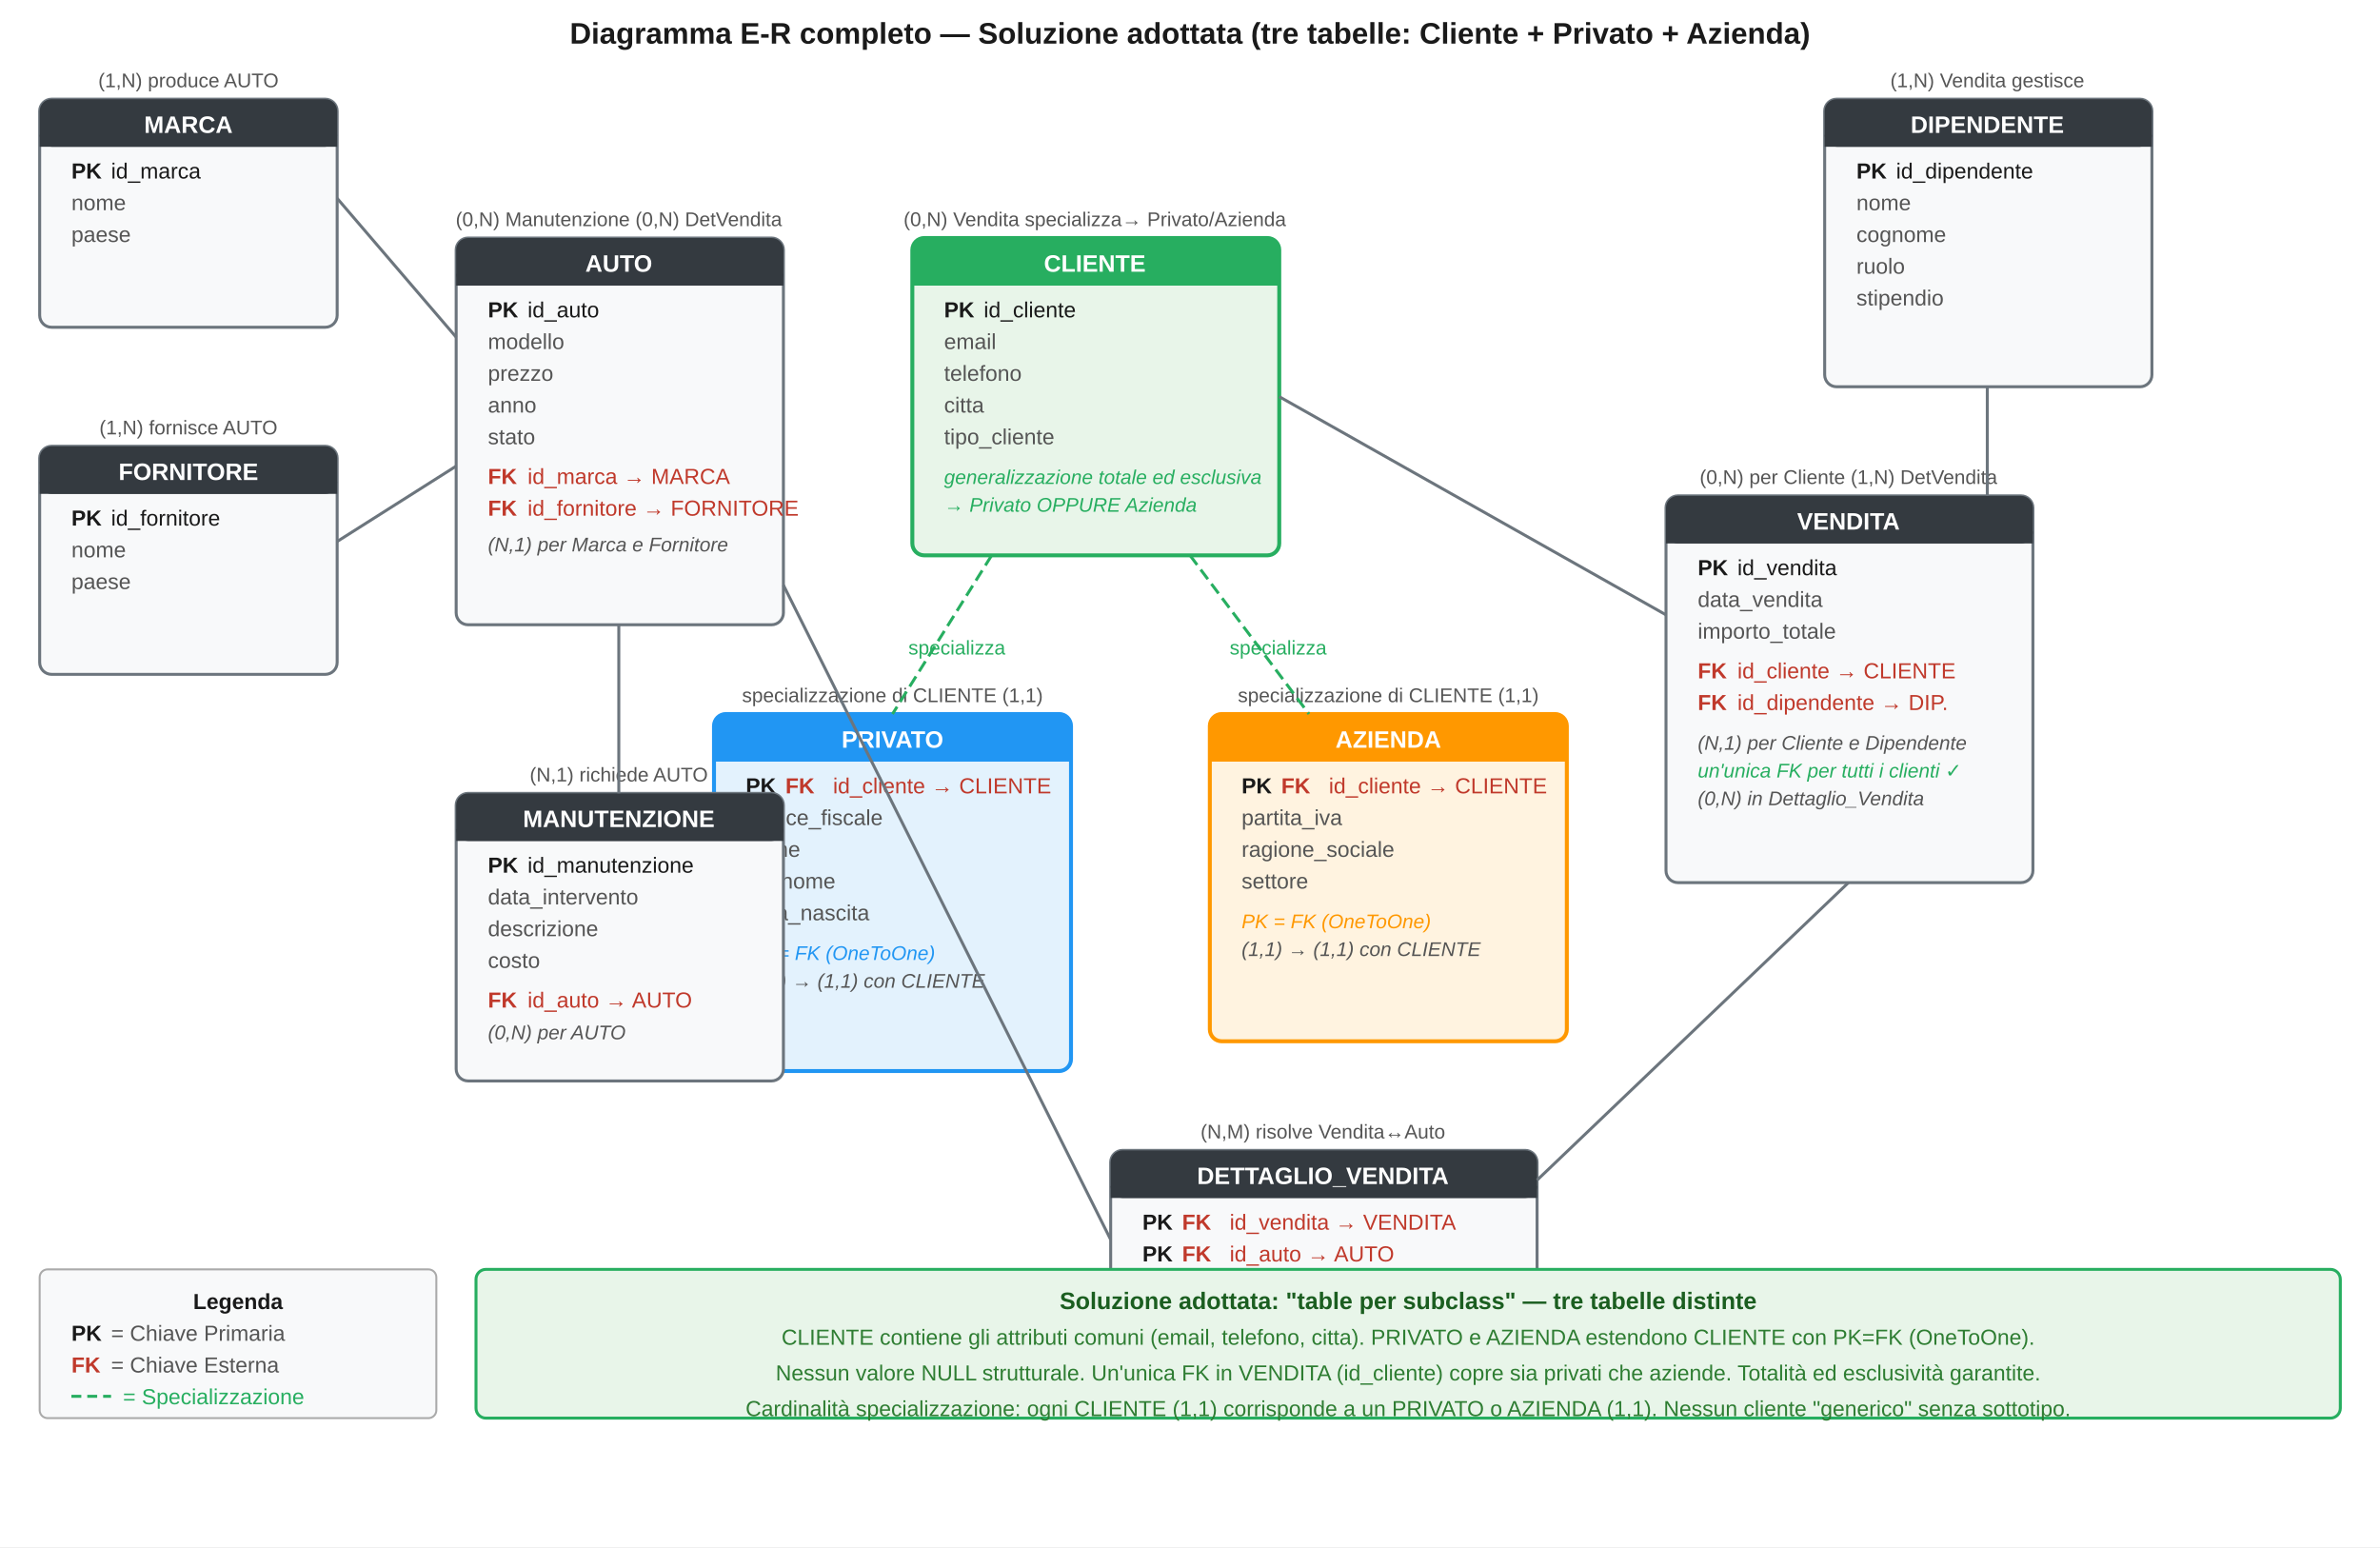
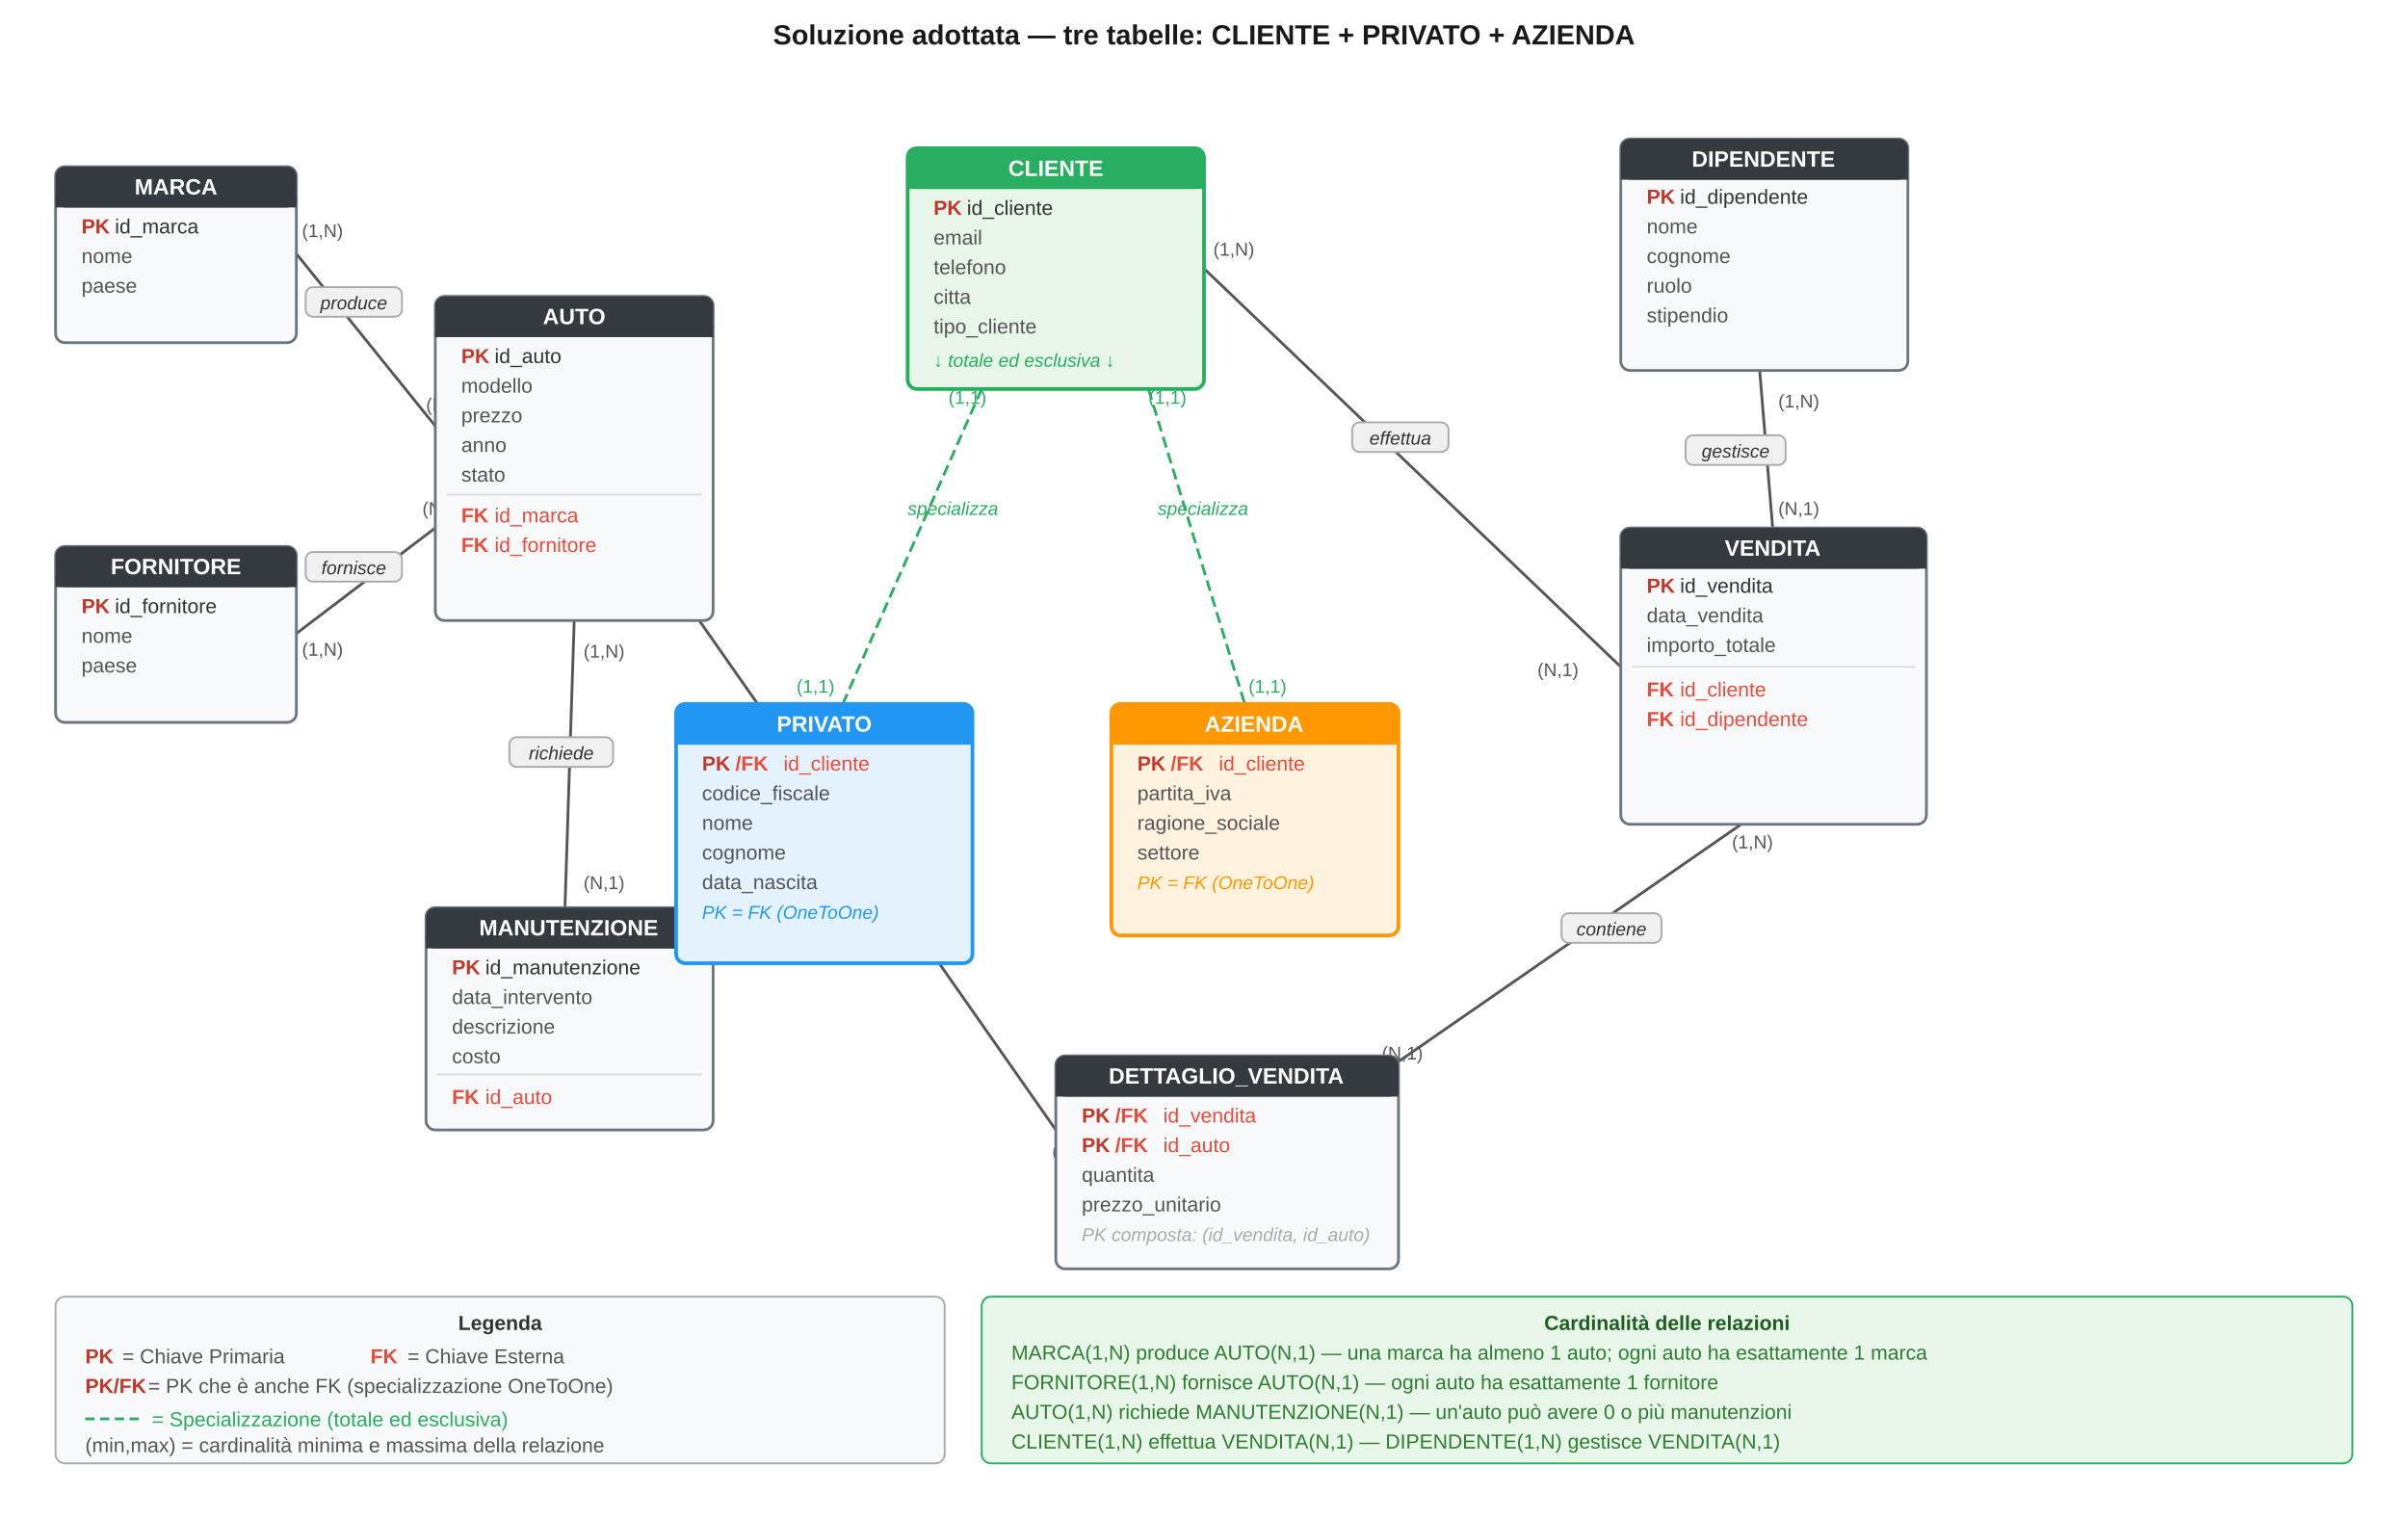
- <svg xmlns="http://www.w3.org/2000/svg" viewBox="0 0 1200 780" font-family="Arial, sans-serif" font-size="12">
-   <rect width="1200" height="780" fill="white" />
-   <text x="600" y="22" text-anchor="middle" font-size="15" font-weight="bold" fill="#1a1a1a">Diagramma E-R completo — Soluzione adottata (tre tabelle: Cliente + Privato + Azienda)</text>
-   <rect x="20" y="50" width="150" height="115" rx="6" fill="#f8f9fa" stroke="#6c757d" stroke-width="1.5" />
-   <rect x="20" y="50" width="150" height="24" rx="6" fill="#343a40" />
-   <rect x="20" y="68" width="150" height="6" fill="#343a40" />
-   <text x="95" y="67" text-anchor="middle" fill="white" font-weight="bold">MARCA</text>
-   <text x="95" y="44" text-anchor="middle" fill="#555" font-size="10">(1,N) produce AUTO</text>
-   <text x="36" y="90" fill="#1a1a1a" font-size="11" font-weight="bold">PK</text>
-   <text x="56" y="90" fill="#1a1a1a" font-size="11">id_marca</text>
-   <text x="36" y="106" fill="#555" font-size="11">   nome</text>
-   <text x="36" y="122" fill="#555" font-size="11">   paese</text>
-   <rect x="20" y="225" width="150" height="115" rx="6" fill="#f8f9fa" stroke="#6c757d" stroke-width="1.5" />
-   <rect x="20" y="225" width="150" height="24" rx="6" fill="#343a40" />
-   <rect x="20" y="243" width="150" height="6" fill="#343a40" />
-   <text x="95" y="242" text-anchor="middle" fill="white" font-weight="bold">FORNITORE</text>
-   <text x="95" y="219" text-anchor="middle" fill="#555" font-size="10">(1,N) fornisce AUTO</text>
-   <text x="36" y="265" fill="#1a1a1a" font-size="11" font-weight="bold">PK</text>
-   <text x="56" y="265" fill="#1a1a1a" font-size="11">id_fornitore</text>
-   <text x="36" y="281" fill="#555" font-size="11">   nome</text>
-   <text x="36" y="297" fill="#555" font-size="11">   paese</text>
-   <rect x="230" y="120" width="165" height="195" rx="6" fill="#f8f9fa" stroke="#6c757d" stroke-width="1.5" />
-   <rect x="230" y="120" width="165" height="24" rx="6" fill="#343a40" />
-   <rect x="230" y="138" width="165" height="6" fill="#343a40" />
-   <text x="312" y="137" text-anchor="middle" fill="white" font-weight="bold">AUTO</text>
-   <text x="312" y="114" text-anchor="middle" fill="#555" font-size="10">(0,N) Manutenzione  (0,N) DetVendita</text>
-   <text x="246" y="160" fill="#1a1a1a" font-size="11" font-weight="bold">PK</text>
-   <text x="266" y="160" fill="#1a1a1a" font-size="11">id_auto</text>
-   <text x="246" y="176" fill="#555" font-size="11">   modello</text>
-   <text x="246" y="192" fill="#555" font-size="11">   prezzo</text>
-   <text x="246" y="208" fill="#555" font-size="11">   anno</text>
-   <text x="246" y="224" fill="#555" font-size="11">   stato</text>
-   <text x="246" y="244" fill="#c0392b" font-size="11" font-weight="bold">FK</text>
-   <text x="266" y="244" fill="#c0392b" font-size="11">id_marca → MARCA</text>
-   <text x="246" y="260" fill="#c0392b" font-size="11" font-weight="bold">FK</text>
-   <text x="266" y="260" fill="#c0392b" font-size="11">id_fornitore → FORNITORE</text>
-   <text x="246" y="278" fill="#555" font-size="10" font-style="italic">(N,1) per Marca e Fornitore</text>
-   <line x1="170" y1="100" x2="230" y2="170" stroke="#6c757d" stroke-width="1.5" />
-   <line x1="170" y1="273" x2="230" y2="235" stroke="#6c757d" stroke-width="1.5" />
-   <rect x="460" y="120" width="185" height="160" rx="6" fill="#e8f5e9" stroke="#27ae60" stroke-width="2" />
-   <rect x="460" y="120" width="185" height="24" rx="6" fill="#27ae60" />
-   <rect x="460" y="138" width="185" height="6" fill="#27ae60" />
-   <text x="552" y="137" text-anchor="middle" fill="white" font-weight="bold">CLIENTE</text>
-   <text x="552" y="114" text-anchor="middle" fill="#555" font-size="10">(0,N) Vendita  specializza→ Privato/Azienda</text>
-   <text x="476" y="160" fill="#1a1a1a" font-size="11" font-weight="bold">PK</text>
-   <text x="496" y="160" fill="#1a1a1a" font-size="11">id_cliente</text>
-   <text x="476" y="176" fill="#555" font-size="11">   email</text>
-   <text x="476" y="192" fill="#555" font-size="11">   telefono</text>
-   <text x="476" y="208" fill="#555" font-size="11">   citta</text>
-   <text x="476" y="224" fill="#555" font-size="11">   tipo_cliente</text>
-   <text x="476" y="244" fill="#27ae60" font-size="10" font-style="italic">generalizzazione totale ed esclusiva</text>
-   <text x="476" y="258" fill="#27ae60" font-size="10" font-style="italic">→ Privato OPPURE Azienda</text>
-   <rect x="360" y="360" width="180" height="180" rx="6" fill="#e3f2fd" stroke="#2196f3" stroke-width="2" />
-   <rect x="360" y="360" width="180" height="24" rx="6" fill="#2196f3" />
-   <rect x="360" y="378" width="180" height="6" fill="#2196f3" />
-   <text x="450" y="377" text-anchor="middle" fill="white" font-weight="bold">PRIVATO</text>
-   <text x="450" y="354" text-anchor="middle" fill="#555" font-size="10">specializzazione di CLIENTE (1,1)</text>
-   <text x="376" y="400" fill="#1a1a1a" font-size="11" font-weight="bold">PK</text>
-   <text x="396" y="400" fill="#c0392b" font-size="11" font-weight="bold">FK</text>
-   <text x="420" y="400" fill="#c0392b" font-size="11">id_cliente → CLIENTE</text>
-   <text x="376" y="416" fill="#555" font-size="11">   codice_fiscale</text>
-   <text x="376" y="432" fill="#555" font-size="11">   nome</text>
-   <text x="376" y="448" fill="#555" font-size="11">   cognome</text>
-   <text x="376" y="464" fill="#555" font-size="11">   data_nascita</text>
-   <text x="376" y="484" fill="#2196f3" font-size="10" font-style="italic">PK = FK (OneToOne)</text>
-   <text x="376" y="498" fill="#555" font-size="10" font-style="italic">(1,1) → (1,1) con CLIENTE</text>
-   <line x1="500" y1="280" x2="450" y2="360" stroke="#27ae60" stroke-width="1.5" stroke-dasharray="6,3" />
-   <text x="458" y="330" fill="#27ae60" font-size="10">specializza</text>
-   <rect x="610" y="360" width="180" height="165" rx="6" fill="#fff3e0" stroke="#ff9800" stroke-width="2" />
-   <rect x="610" y="360" width="180" height="24" rx="6" fill="#ff9800" />
-   <rect x="610" y="378" width="180" height="6" fill="#ff9800" />
-   <text x="700" y="377" text-anchor="middle" fill="white" font-weight="bold">AZIENDA</text>
-   <text x="700" y="354" text-anchor="middle" fill="#555" font-size="10">specializzazione di CLIENTE (1,1)</text>
-   <text x="626" y="400" fill="#1a1a1a" font-size="11" font-weight="bold">PK</text>
-   <text x="646" y="400" fill="#c0392b" font-size="11" font-weight="bold">FK</text>
-   <text x="670" y="400" fill="#c0392b" font-size="11">id_cliente → CLIENTE</text>
-   <text x="626" y="416" fill="#555" font-size="11">   partita_iva</text>
-   <text x="626" y="432" fill="#555" font-size="11">   ragione_sociale</text>
-   <text x="626" y="448" fill="#555" font-size="11">   settore</text>
-   <text x="626" y="468" fill="#ff9800" font-size="10" font-style="italic">PK = FK (OneToOne)</text>
-   <text x="626" y="482" fill="#555" font-size="10" font-style="italic">(1,1) → (1,1) con CLIENTE</text>
-   <line x1="600" y1="280" x2="660" y2="360" stroke="#27ae60" stroke-width="1.5" stroke-dasharray="6,3" />
-   <text x="620" y="330" fill="#27ae60" font-size="10">specializza</text>
-   <rect x="920" y="50" width="165" height="145" rx="6" fill="#f8f9fa" stroke="#6c757d" stroke-width="1.5" />
-   <rect x="920" y="50" width="165" height="24" rx="6" fill="#343a40" />
-   <rect x="920" y="68" width="165" height="6" fill="#343a40" />
-   <text x="1002" y="67" text-anchor="middle" fill="white" font-weight="bold">DIPENDENTE</text>
-   <text x="1002" y="44" text-anchor="middle" fill="#555" font-size="10">(1,N) Vendita gestisce</text>
-   <text x="936" y="90" fill="#1a1a1a" font-size="11" font-weight="bold">PK</text>
-   <text x="956" y="90" fill="#1a1a1a" font-size="11">id_dipendente</text>
-   <text x="936" y="106" fill="#555" font-size="11">   nome</text>
-   <text x="936" y="122" fill="#555" font-size="11">   cognome</text>
-   <text x="936" y="138" fill="#555" font-size="11">   ruolo</text>
-   <text x="936" y="154" fill="#555" font-size="11">   stipendio</text>
-   <rect x="840" y="250" width="185" height="195" rx="6" fill="#f8f9fa" stroke="#6c757d" stroke-width="1.5" />
-   <rect x="840" y="250" width="185" height="24" rx="6" fill="#343a40" />
-   <rect x="840" y="268" width="185" height="6" fill="#343a40" />
-   <text x="932" y="267" text-anchor="middle" fill="white" font-weight="bold">VENDITA</text>
-   <text x="932" y="244" text-anchor="middle" fill="#555" font-size="10">(0,N) per Cliente  (1,N) DetVendita</text>
-   <text x="856" y="290" fill="#1a1a1a" font-size="11" font-weight="bold">PK</text>
-   <text x="876" y="290" fill="#1a1a1a" font-size="11">id_vendita</text>
-   <text x="856" y="306" fill="#555" font-size="11">   data_vendita</text>
-   <text x="856" y="322" fill="#555" font-size="11">   importo_totale</text>
-   <text x="856" y="342" fill="#c0392b" font-size="11" font-weight="bold">FK</text>
-   <text x="876" y="342" fill="#c0392b" font-size="11">id_cliente → CLIENTE</text>
-   <text x="856" y="358" fill="#c0392b" font-size="11" font-weight="bold">FK</text>
-   <text x="876" y="358" fill="#c0392b" font-size="11">id_dipendente → DIP.</text>
-   <text x="856" y="378" fill="#555" font-size="10" font-style="italic">(N,1) per Cliente e Dipendente</text>
-   <text x="856" y="392" fill="#27ae60" font-size="10" font-style="italic">un'unica FK per tutti i clienti ✓</text>
-   <text x="856" y="406" fill="#555" font-size="10" font-style="italic">(0,N) in Dettaglio_Vendita</text>
-   <line x1="1002" y1="195" x2="1002" y2="250" stroke="#6c757d" stroke-width="1.5" />
-   <line x1="645" y1="200" x2="840" y2="310" stroke="#6c757d" stroke-width="1.5" />
-   <rect x="230" y="400" width="165" height="145" rx="6" fill="#f8f9fa" stroke="#6c757d" stroke-width="1.5" />
-   <rect x="230" y="400" width="165" height="24" rx="6" fill="#343a40" />
-   <rect x="230" y="418" width="165" height="6" fill="#343a40" />
-   <text x="312" y="417" text-anchor="middle" fill="white" font-weight="bold">MANUTENZIONE</text>
-   <text x="312" y="394" text-anchor="middle" fill="#555" font-size="10">(N,1) richiede AUTO</text>
-   <text x="246" y="440" fill="#1a1a1a" font-size="11" font-weight="bold">PK</text>
-   <text x="266" y="440" fill="#1a1a1a" font-size="11">id_manutenzione</text>
-   <text x="246" y="456" fill="#555" font-size="11">   data_intervento</text>
-   <text x="246" y="472" fill="#555" font-size="11">   descrizione</text>
-   <text x="246" y="488" fill="#555" font-size="11">   costo</text>
-   <text x="246" y="508" fill="#c0392b" font-size="11" font-weight="bold">FK</text>
-   <text x="266" y="508" fill="#c0392b" font-size="11">id_auto → AUTO</text>
-   <text x="246" y="524" fill="#555" font-size="10" font-style="italic">(0,N) per AUTO</text>
-   <line x1="312" y1="315" x2="312" y2="400" stroke="#6c757d" stroke-width="1.5" />
-   <rect x="560" y="580" width="215" height="130" rx="6" fill="#f8f9fa" stroke="#6c757d" stroke-width="1.5" />
-   <rect x="560" y="580" width="215" height="24" rx="6" fill="#343a40" />
-   <rect x="560" y="598" width="215" height="6" fill="#343a40" />
-   <text x="667" y="597" text-anchor="middle" fill="white" font-weight="bold">DETTAGLIO_VENDITA</text>
-   <text x="667" y="574" text-anchor="middle" fill="#555" font-size="10">(N,M) risolve Vendita↔Auto</text>
-   <text x="576" y="620" fill="#1a1a1a" font-size="11" font-weight="bold">PK</text>
-   <text x="596" y="620" fill="#c0392b" font-size="11" font-weight="bold">FK</text>
-   <text x="620" y="620" fill="#c0392b" font-size="11">id_vendita → VENDITA</text>
-   <text x="576" y="636" fill="#1a1a1a" font-size="11" font-weight="bold">PK</text>
-   <text x="596" y="636" fill="#c0392b" font-size="11" font-weight="bold">FK</text>
-   <text x="620" y="636" fill="#c0392b" font-size="11">id_auto → AUTO</text>
-   <text x="576" y="652" fill="#555" font-size="11">   quantita</text>
-   <text x="576" y="668" fill="#555" font-size="11">   prezzo_unitario</text>
-   <text x="576" y="684" fill="#555" font-size="10" font-style="italic">PK composta: (id_vendita, id_auto)</text>
-   <line x1="932" y1="445" x2="775" y2="595" stroke="#6c757d" stroke-width="1.5" />
-   <line x1="395" y1="295" x2="560" y2="625" stroke="#6c757d" stroke-width="1.5" />
-   <rect x="20" y="640" width="200" height="75" rx="4" fill="#f8f9fa" stroke="#aaa" stroke-width="1" />
-   <text x="120" y="660" text-anchor="middle" fill="#1a1a1a" font-size="11" font-weight="bold">Legenda</text>
-   <text x="36" y="676" fill="#1a1a1a" font-size="11" font-weight="bold">PK</text>
-   <text x="56" y="676" fill="#555" font-size="11">= Chiave Primaria</text>
-   <text x="36" y="692" fill="#c0392b" font-size="11" font-weight="bold">FK</text>
-   <text x="56" y="692" fill="#555" font-size="11">= Chiave Esterna</text>
-   <line x1="36" y1="704" x2="56" y2="704" stroke="#27ae60" stroke-width="1.5" stroke-dasharray="5,3" />
-   <text x="62" y="708" fill="#27ae60" font-size="11">= Specializzazione</text>
-   <rect x="240" y="640" width="940" height="75" rx="5" fill="#e8f5e9" stroke="#27ae60" stroke-width="1.5" />
-   <text x="710" y="660" text-anchor="middle" fill="#1b5e20" font-size="12" font-weight="bold">Soluzione adottata: "table per subclass" — tre tabelle distinte</text>
-   <text x="710" y="678" text-anchor="middle" fill="#2e7d32" font-size="11">CLIENTE contiene gli attributi comuni (email, telefono, citta). PRIVATO e AZIENDA estendono CLIENTE con PK=FK (OneToOne).</text>
-   <text x="710" y="696" text-anchor="middle" fill="#2e7d32" font-size="11">Nessun valore NULL strutturale. Un'unica FK in VENDITA (id_cliente) copre sia privati che aziende. Totalità ed esclusività garantite.</text>
-   <text x="710" y="714" text-anchor="middle" fill="#2e7d32" font-size="11">Cardinalità specializzazione: ogni CLIENTE (1,1) corrisponde a un PRIVATO o AZIENDA (1,1). Nessun cliente "generico" senza sottotipo.</text>
+ <svg xmlns="http://www.w3.org/2000/svg" viewBox="0 0 1300 820" font-family="Arial, sans-serif" font-size="12">
+   <rect width="1300" height="820" fill="white" />
+   <text x="650" y="24" text-anchor="middle" font-size="15" font-weight="bold" fill="#1a1a1a">Soluzione adottata — tre tabelle: CLIENTE + PRIVATO + AZIENDA</text>
+   <line x1="160" y1="137" x2="235" y2="230" stroke="#555" stroke-width="1.5" />
+   <text x="163" y="128" fill="#555" font-size="10">(1,N)</text>
+   <text x="230" y="222" fill="#555" font-size="10">(N,1)</text>
+   <rect x="165" y="155" width="52" height="16" rx="4" fill="#f0f0f0" stroke="#aaa" stroke-width="1" />
+   <text x="191" y="167" text-anchor="middle" fill="#333" font-size="10" font-style="italic">produce</text>
+   <line x1="160" y1="342" x2="235" y2="285" stroke="#555" stroke-width="1.5" />
+   <text x="163" y="354" fill="#555" font-size="10">(1,N)</text>
+   <text x="228" y="278" fill="#555" font-size="10">(N,1)</text>
+   <rect x="165" y="298" width="52" height="16" rx="4" fill="#f0f0f0" stroke="#aaa" stroke-width="1" />
+   <text x="191" y="310" text-anchor="middle" fill="#333" font-size="10" font-style="italic">fornisce</text>
+   <line x1="310" y1="335" x2="305" y2="490" stroke="#555" stroke-width="1.5" />
+   <text x="315" y="355" fill="#555" font-size="10">(1,N)</text>
+   <text x="315" y="480" fill="#555" font-size="10">(N,1)</text>
+   <rect x="275" y="398" width="56" height="16" rx="4" fill="#f0f0f0" stroke="#aaa" stroke-width="1" />
+   <text x="303" y="410" text-anchor="middle" fill="#333" font-size="10" font-style="italic">richiede</text>
+   <line x1="650" y1="145" x2="875" y2="360" stroke="#555" stroke-width="1.5" />
+   <text x="655" y="138" fill="#555" font-size="10">(1,N)</text>
+   <text x="830" y="365" fill="#555" font-size="10">(N,1)</text>
+   <rect x="730" y="228" width="52" height="16" rx="4" fill="#f0f0f0" stroke="#aaa" stroke-width="1" />
+   <text x="756" y="240" text-anchor="middle" fill="#333" font-size="10" font-style="italic">effettua</text>
+   <line x1="950" y1="200" x2="957" y2="285" stroke="#555" stroke-width="1.5" />
+   <text x="960" y="220" fill="#555" font-size="10">(1,N)</text>
+   <text x="960" y="278" fill="#555" font-size="10">(N,1)</text>
+   <rect x="910" y="235" width="54" height="16" rx="4" fill="#f0f0f0" stroke="#aaa" stroke-width="1" />
+   <text x="937" y="247" text-anchor="middle" fill="#333" font-size="10" font-style="italic">gestisce</text>
+   <line x1="530" y1="210" x2="455" y2="380" stroke="#27ae60" stroke-width="1.5" stroke-dasharray="6,3" />
+   <text x="490" y="278" fill="#27ae60" font-size="10" font-style="italic">specializza</text>
+   <text x="512" y="218" fill="#27ae60" font-size="10">(1,1)</text>
+   <text x="430" y="374" fill="#27ae60" font-size="10">(1,1)</text>
+   <line x1="620" y1="210" x2="672" y2="380" stroke="#27ae60" stroke-width="1.5" stroke-dasharray="6,3" />
+   <text x="625" y="278" fill="#27ae60" font-size="10" font-style="italic">specializza</text>
+   <text x="620" y="218" fill="#27ae60" font-size="10">(1,1)</text>
+   <text x="674" y="374" fill="#27ae60" font-size="10">(1,1)</text>
+   <line x1="940" y1="445" x2="745" y2="580" stroke="#555" stroke-width="1.5" />
+   <text x="935" y="458" fill="#555" font-size="10">(1,N)</text>
+   <text x="746" y="572" fill="#555" font-size="10">(N,1)</text>
+   <rect x="843" y="493" width="54" height="16" rx="4" fill="#f0f0f0" stroke="#aaa" stroke-width="1" />
+   <text x="870" y="505" text-anchor="middle" fill="#333" font-size="10" font-style="italic">contiene</text>
+   <line x1="360" y1="310" x2="570" y2="610" stroke="#555" stroke-width="1.5" />
+   <text x="345" y="308" fill="#555" font-size="10">(1,N)</text>
+   <text x="568" y="625" fill="#555" font-size="10">(N,1)</text>
+   <rect x="430" y="433" width="60" height="16" rx="4" fill="#f0f0f0" stroke="#aaa" stroke-width="1" />
+   <text x="460" y="445" text-anchor="middle" fill="#333" font-size="10" font-style="italic">inclusa in</text>
+   <rect x="30" y="90" width="130" height="95" rx="5" fill="#f8f9fa" stroke="#6c757d" stroke-width="1.5" />
+   <rect x="30" y="90" width="130" height="22" rx="5" fill="#343a40" />
+   <rect x="30" y="106" width="130" height="6" fill="#343a40" />
+   <text x="95" y="105" text-anchor="middle" fill="white" font-weight="bold" font-size="12">MARCA</text>
+   <text x="44" y="126" fill="#c0392b" font-size="11" font-weight="bold">PK</text>
+   <text x="62" y="126" fill="#333" font-size="11">id_marca</text>
+   <text x="44" y="142" fill="#555" font-size="11">   nome</text>
+   <text x="44" y="158" fill="#555" font-size="11">   paese</text>
+   <rect x="30" y="295" width="130" height="95" rx="5" fill="#f8f9fa" stroke="#6c757d" stroke-width="1.5" />
+   <rect x="30" y="295" width="130" height="22" rx="5" fill="#343a40" />
+   <rect x="30" y="311" width="130" height="6" fill="#343a40" />
+   <text x="95" y="310" text-anchor="middle" fill="white" font-weight="bold" font-size="12">FORNITORE</text>
+   <text x="44" y="331" fill="#c0392b" font-size="11" font-weight="bold">PK</text>
+   <text x="62" y="331" fill="#333" font-size="11">id_fornitore</text>
+   <text x="44" y="347" fill="#555" font-size="11">   nome</text>
+   <text x="44" y="363" fill="#555" font-size="11">   paese</text>
+   <rect x="235" y="160" width="150" height="175" rx="5" fill="#f8f9fa" stroke="#6c757d" stroke-width="1.5" />
+   <rect x="235" y="160" width="150" height="22" rx="5" fill="#343a40" />
+   <rect x="235" y="176" width="150" height="6" fill="#343a40" />
+   <text x="310" y="175" text-anchor="middle" fill="white" font-weight="bold" font-size="12">AUTO</text>
+   <text x="249" y="196" fill="#c0392b" font-size="11" font-weight="bold">PK</text>
+   <text x="267" y="196" fill="#333" font-size="11">id_auto</text>
+   <text x="249" y="212" fill="#555" font-size="11">   modello</text>
+   <text x="249" y="228" fill="#555" font-size="11">   prezzo</text>
+   <text x="249" y="244" fill="#555" font-size="11">   anno</text>
+   <text x="249" y="260" fill="#555" font-size="11">   stato</text>
+   <line x1="241" y1="267" x2="379" y2="267" stroke="#ddd" stroke-width="1" />
+   <text x="249" y="282" fill="#e74c3c" font-size="11" font-weight="bold">FK</text>
+   <text x="267" y="282" fill="#e74c3c" font-size="11">id_marca</text>
+   <text x="249" y="298" fill="#e74c3c" font-size="11" font-weight="bold">FK</text>
+   <text x="267" y="298" fill="#e74c3c" font-size="11">id_fornitore</text>
+   <rect x="230" y="490" width="155" height="120" rx="5" fill="#f8f9fa" stroke="#6c757d" stroke-width="1.5" />
+   <rect x="230" y="490" width="155" height="22" rx="5" fill="#343a40" />
+   <rect x="230" y="506" width="155" height="6" fill="#343a40" />
+   <text x="307" y="505" text-anchor="middle" fill="white" font-weight="bold" font-size="12">MANUTENZIONE</text>
+   <text x="244" y="526" fill="#c0392b" font-size="11" font-weight="bold">PK</text>
+   <text x="262" y="526" fill="#333" font-size="11">id_manutenzione</text>
+   <text x="244" y="542" fill="#555" font-size="11">   data_intervento</text>
+   <text x="244" y="558" fill="#555" font-size="11">   descrizione</text>
+   <text x="244" y="574" fill="#555" font-size="11">   costo</text>
+   <line x1="236" y1="580" x2="379" y2="580" stroke="#ddd" stroke-width="1" />
+   <text x="244" y="596" fill="#e74c3c" font-size="11" font-weight="bold">FK</text>
+   <text x="262" y="596" fill="#e74c3c" font-size="11">id_auto</text>
+   <rect x="490" y="80" width="160" height="130" rx="5" fill="#e8f5e9" stroke="#27ae60" stroke-width="2" />
+   <rect x="490" y="80" width="160" height="22" rx="5" fill="#27ae60" />
+   <rect x="490" y="96" width="160" height="6" fill="#27ae60" />
+   <text x="570" y="95" text-anchor="middle" fill="white" font-weight="bold" font-size="12">CLIENTE</text>
+   <text x="504" y="116" fill="#c0392b" font-size="11" font-weight="bold">PK</text>
+   <text x="522" y="116" fill="#333" font-size="11">id_cliente</text>
+   <text x="504" y="132" fill="#555" font-size="11">   email</text>
+   <text x="504" y="148" fill="#555" font-size="11">   telefono</text>
+   <text x="504" y="164" fill="#555" font-size="11">   citta</text>
+   <text x="504" y="180" fill="#555" font-size="11">   tipo_cliente</text>
+   <text x="504" y="198" fill="#27ae60" font-size="10" font-style="italic">↓ totale ed esclusiva ↓</text>
+   <rect x="365" y="380" width="160" height="140" rx="5" fill="#e3f2fd" stroke="#2196f3" stroke-width="2" />
+   <rect x="365" y="380" width="160" height="22" rx="5" fill="#2196f3" />
+   <rect x="365" y="396" width="160" height="6" fill="#2196f3" />
+   <text x="445" y="395" text-anchor="middle" fill="white" font-weight="bold" font-size="12">PRIVATO</text>
+   <text x="379" y="416" fill="#c0392b" font-size="11" font-weight="bold">PK</text>
+   <text x="397" y="416" fill="#e74c3c" font-size="11" font-weight="bold">/FK</text>
+   <text x="423" y="416" fill="#e74c3c" font-size="11">id_cliente</text>
+   <text x="379" y="432" fill="#555" font-size="11">   codice_fiscale</text>
+   <text x="379" y="448" fill="#555" font-size="11">   nome</text>
+   <text x="379" y="464" fill="#555" font-size="11">   cognome</text>
+   <text x="379" y="480" fill="#555" font-size="11">   data_nascita</text>
+   <text x="379" y="496" fill="#2196f3" font-size="10" font-style="italic">PK = FK (OneToOne)</text>
+   <rect x="600" y="380" width="155" height="125" rx="5" fill="#fff3e0" stroke="#ff9800" stroke-width="2" />
+   <rect x="600" y="380" width="155" height="22" rx="5" fill="#ff9800" />
+   <rect x="600" y="396" width="155" height="6" fill="#ff9800" />
+   <text x="677" y="395" text-anchor="middle" fill="white" font-weight="bold" font-size="12">AZIENDA</text>
+   <text x="614" y="416" fill="#c0392b" font-size="11" font-weight="bold">PK</text>
+   <text x="632" y="416" fill="#e74c3c" font-size="11" font-weight="bold">/FK</text>
+   <text x="658" y="416" fill="#e74c3c" font-size="11">id_cliente</text>
+   <text x="614" y="432" fill="#555" font-size="11">   partita_iva</text>
+   <text x="614" y="448" fill="#555" font-size="11">   ragione_sociale</text>
+   <text x="614" y="464" fill="#555" font-size="11">   settore</text>
+   <text x="614" y="480" fill="#ff9800" font-size="10" font-style="italic">PK = FK (OneToOne)</text>
+   <rect x="875" y="75" width="155" height="125" rx="5" fill="#f8f9fa" stroke="#6c757d" stroke-width="1.5" />
+   <rect x="875" y="75" width="155" height="22" rx="5" fill="#343a40" />
+   <rect x="875" y="91" width="155" height="6" fill="#343a40" />
+   <text x="952" y="90" text-anchor="middle" fill="white" font-weight="bold" font-size="12">DIPENDENTE</text>
+   <text x="889" y="110" fill="#c0392b" font-size="11" font-weight="bold">PK</text>
+   <text x="907" y="110" fill="#333" font-size="11">id_dipendente</text>
+   <text x="889" y="126" fill="#555" font-size="11">   nome</text>
+   <text x="889" y="142" fill="#555" font-size="11">   cognome</text>
+   <text x="889" y="158" fill="#555" font-size="11">   ruolo</text>
+   <text x="889" y="174" fill="#555" font-size="11">   stipendio</text>
+   <rect x="875" y="285" width="165" height="160" rx="5" fill="#f8f9fa" stroke="#6c757d" stroke-width="1.5" />
+   <rect x="875" y="285" width="165" height="22" rx="5" fill="#343a40" />
+   <rect x="875" y="301" width="165" height="6" fill="#343a40" />
+   <text x="957" y="300" text-anchor="middle" fill="white" font-weight="bold" font-size="12">VENDITA</text>
+   <text x="889" y="320" fill="#c0392b" font-size="11" font-weight="bold">PK</text>
+   <text x="907" y="320" fill="#333" font-size="11">id_vendita</text>
+   <text x="889" y="336" fill="#555" font-size="11">   data_vendita</text>
+   <text x="889" y="352" fill="#555" font-size="11">   importo_totale</text>
+   <line x1="881" y1="360" x2="1034" y2="360" stroke="#ddd" stroke-width="1" />
+   <text x="889" y="376" fill="#e74c3c" font-size="11" font-weight="bold">FK</text>
+   <text x="907" y="376" fill="#e74c3c" font-size="11">id_cliente</text>
+   <text x="889" y="392" fill="#e74c3c" font-size="11" font-weight="bold">FK</text>
+   <text x="907" y="392" fill="#e74c3c" font-size="11">id_dipendente</text>
+   <rect x="570" y="570" width="185" height="115" rx="5" fill="#f8f9fa" stroke="#6c757d" stroke-width="1.5" />
+   <rect x="570" y="570" width="185" height="22" rx="5" fill="#343a40" />
+   <rect x="570" y="586" width="185" height="6" fill="#343a40" />
+   <text x="662" y="585" text-anchor="middle" fill="white" font-weight="bold" font-size="12">DETTAGLIO_VENDITA</text>
+   <text x="584" y="606" fill="#c0392b" font-size="11" font-weight="bold">PK</text>
+   <text x="602" y="606" fill="#e74c3c" font-size="11" font-weight="bold">/FK</text>
+   <text x="628" y="606" fill="#e74c3c" font-size="11">id_vendita</text>
+   <text x="584" y="622" fill="#c0392b" font-size="11" font-weight="bold">PK</text>
+   <text x="602" y="622" fill="#e74c3c" font-size="11" font-weight="bold">/FK</text>
+   <text x="628" y="622" fill="#e74c3c" font-size="11">id_auto</text>
+   <text x="584" y="638" fill="#555" font-size="11">   quantita</text>
+   <text x="584" y="654" fill="#555" font-size="11">   prezzo_unitario</text>
+   <text x="584" y="670" fill="#aaa" font-size="10" font-style="italic">PK composta: (id_vendita, id_auto)</text>
+   <rect x="30" y="700" width="480" height="90" rx="5" fill="#f8f9fa" stroke="#aaa" stroke-width="1" />
+   <text x="270" y="718" text-anchor="middle" fill="#333" font-size="11" font-weight="bold">Legenda</text>
+   <text x="46" y="736" fill="#c0392b" font-size="11" font-weight="bold">PK</text>
+   <text x="66" y="736" fill="#555" font-size="11">= Chiave Primaria</text>
+   <text x="200" y="736" fill="#e74c3c" font-size="11" font-weight="bold">FK</text>
+   <text x="220" y="736" fill="#555" font-size="11">= Chiave Esterna</text>
+   <text x="46" y="752" fill="#c0392b" font-size="11" font-weight="bold">PK/FK</text>
+   <text x="80" y="752" fill="#555" font-size="11">= PK che è anche FK (specializzazione OneToOne)</text>
+   <line x1="46" y1="766" x2="76" y2="766" stroke="#27ae60" stroke-width="1.5" stroke-dasharray="5,3" />
+   <text x="82" y="770" fill="#27ae60" font-size="11">= Specializzazione (totale ed esclusiva)</text>
+   <text x="46" y="784" fill="#555" font-size="11">(min,max) = cardinalità minima e massima della relazione</text>
+   <rect x="530" y="700" width="740" height="90" rx="5" fill="#e8f5e9" stroke="#27ae60" stroke-width="1" />
+   <text x="900" y="718" text-anchor="middle" fill="#1b5e20" font-size="11" font-weight="bold">Cardinalità delle relazioni</text>
+   <text x="546" y="734" fill="#2e7d32" font-size="11">MARCA(1,N) produce AUTO(N,1) — una marca ha almeno 1 auto; ogni auto ha esattamente 1 marca</text>
+   <text x="546" y="750" fill="#2e7d32" font-size="11">FORNITORE(1,N) fornisce AUTO(N,1) — ogni auto ha esattamente 1 fornitore</text>
+   <text x="546" y="766" fill="#2e7d32" font-size="11">AUTO(1,N) richiede MANUTENZIONE(N,1) — un'auto può avere 0 o più manutenzioni</text>
+   <text x="546" y="782" fill="#2e7d32" font-size="11">CLIENTE(1,N) effettua VENDITA(N,1) — DIPENDENTE(1,N) gestisce VENDITA(N,1)</text>
</svg>
